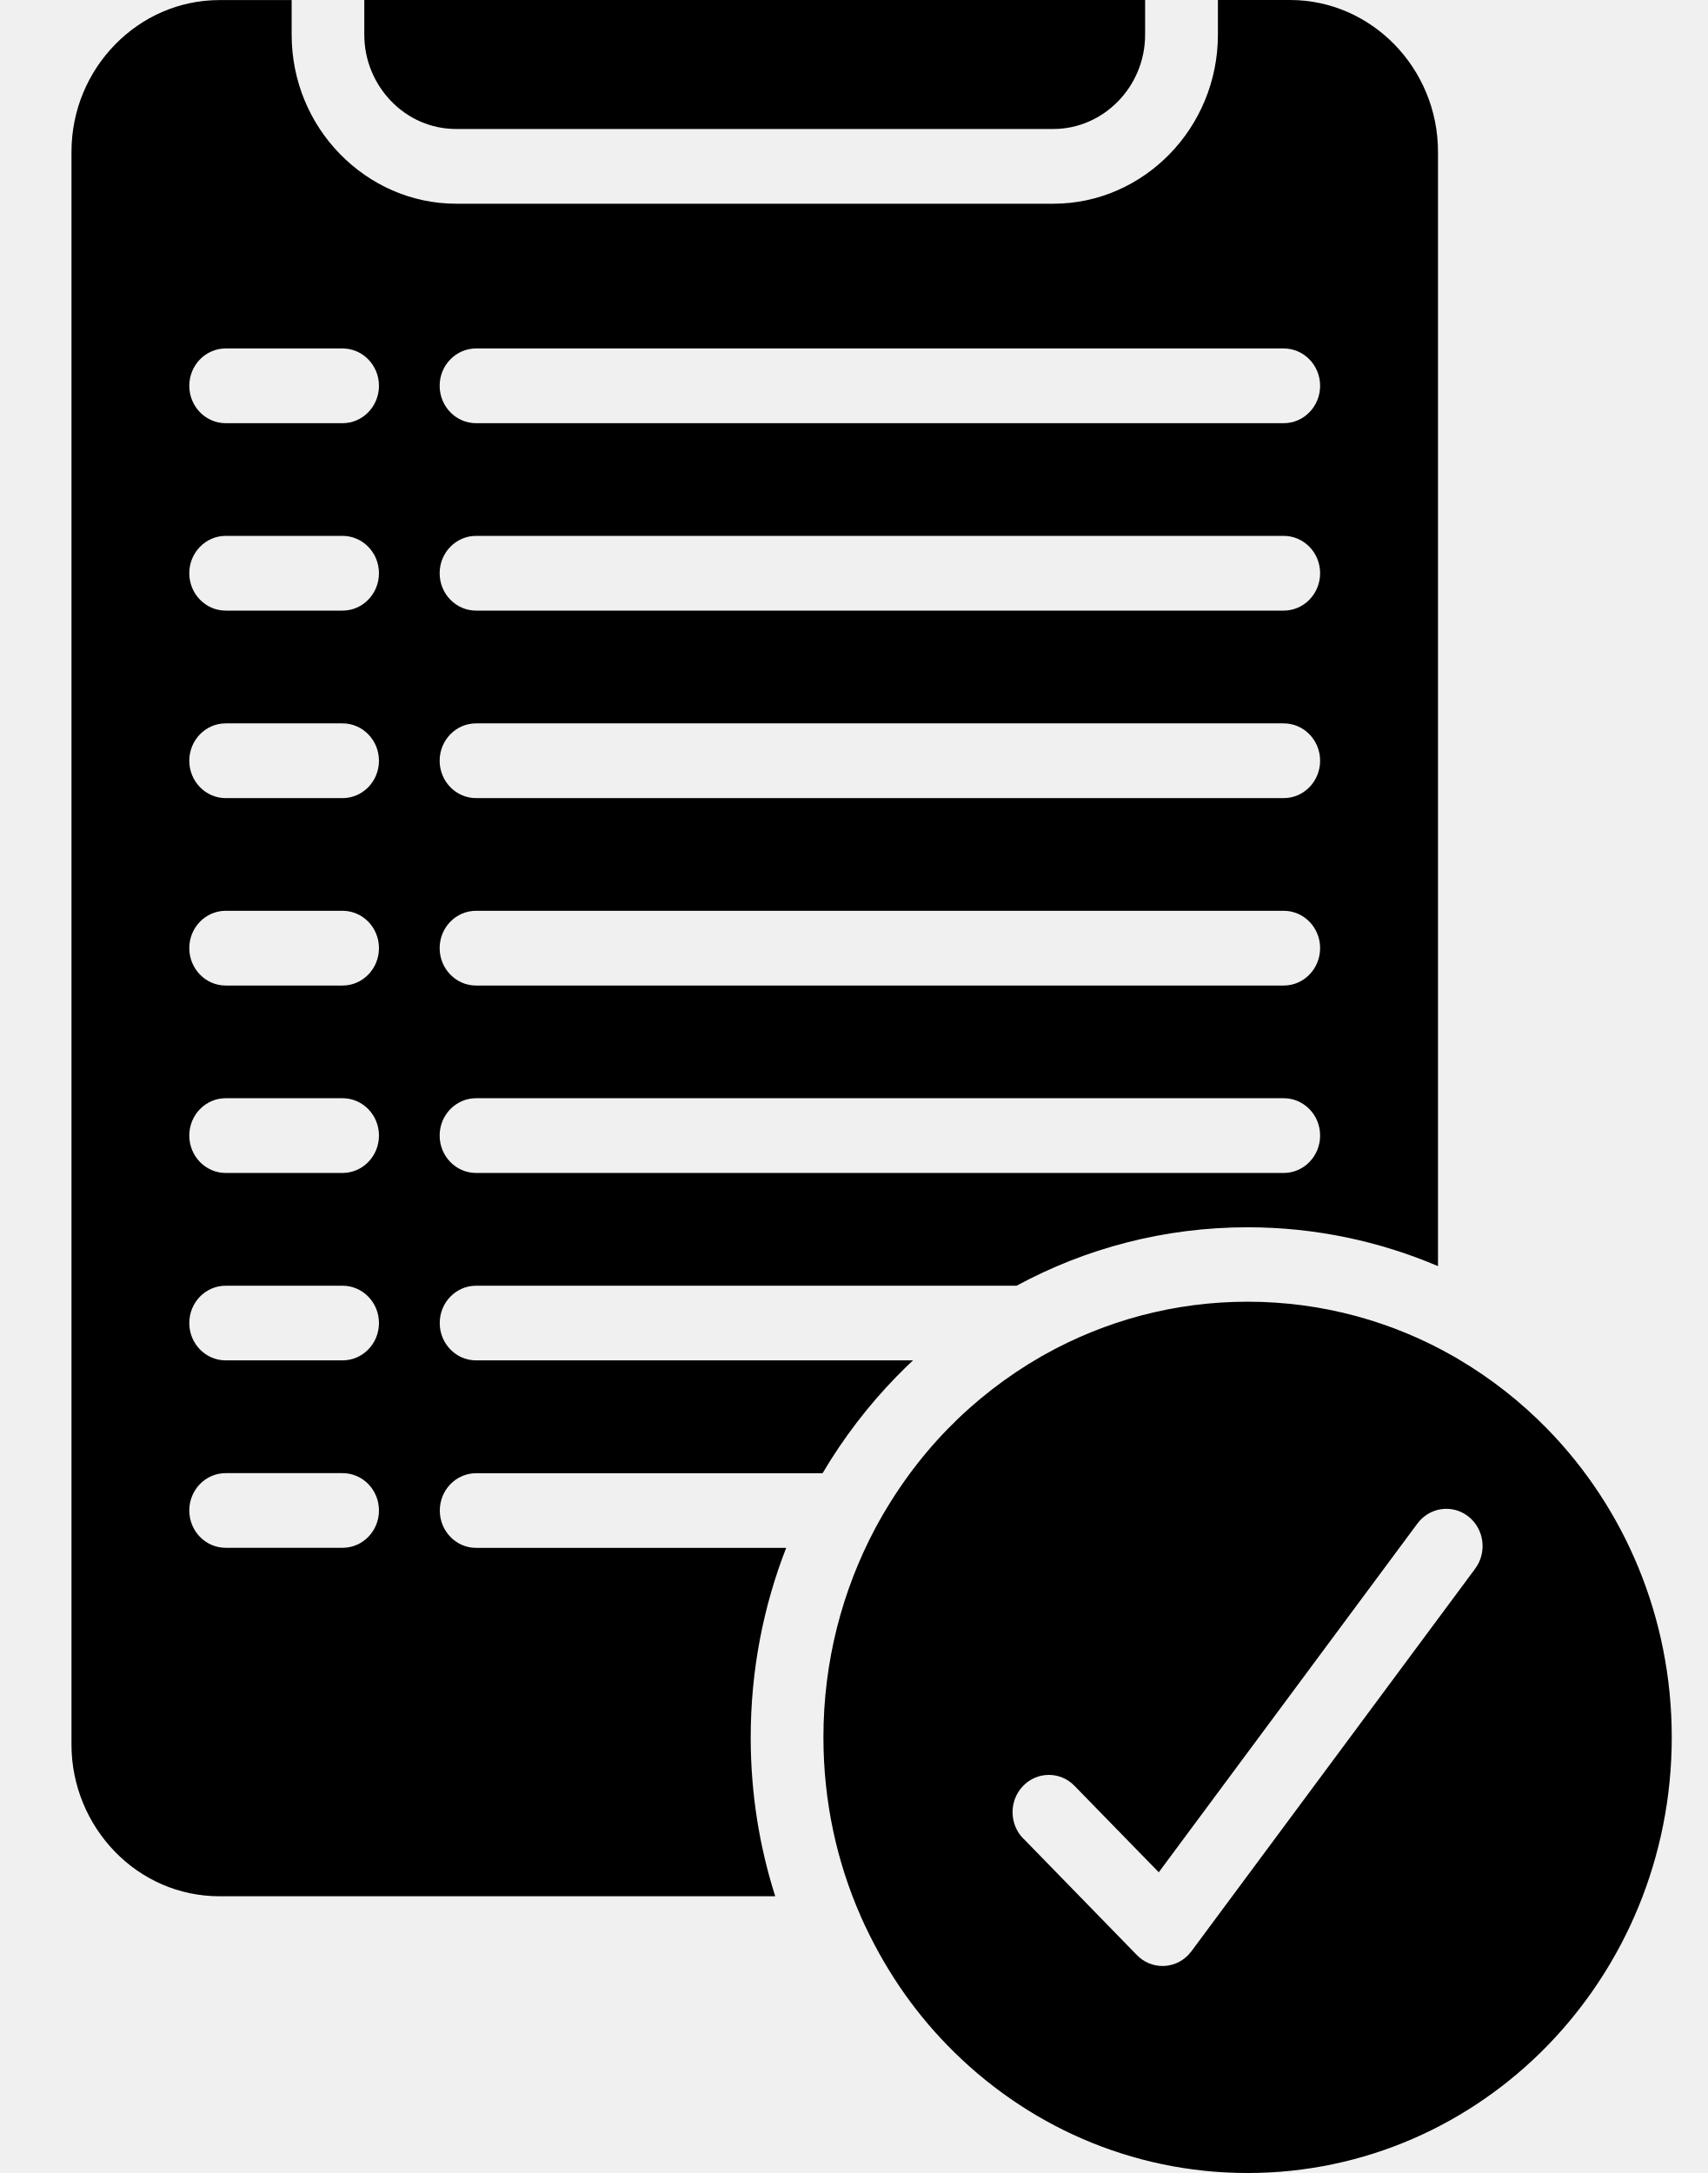
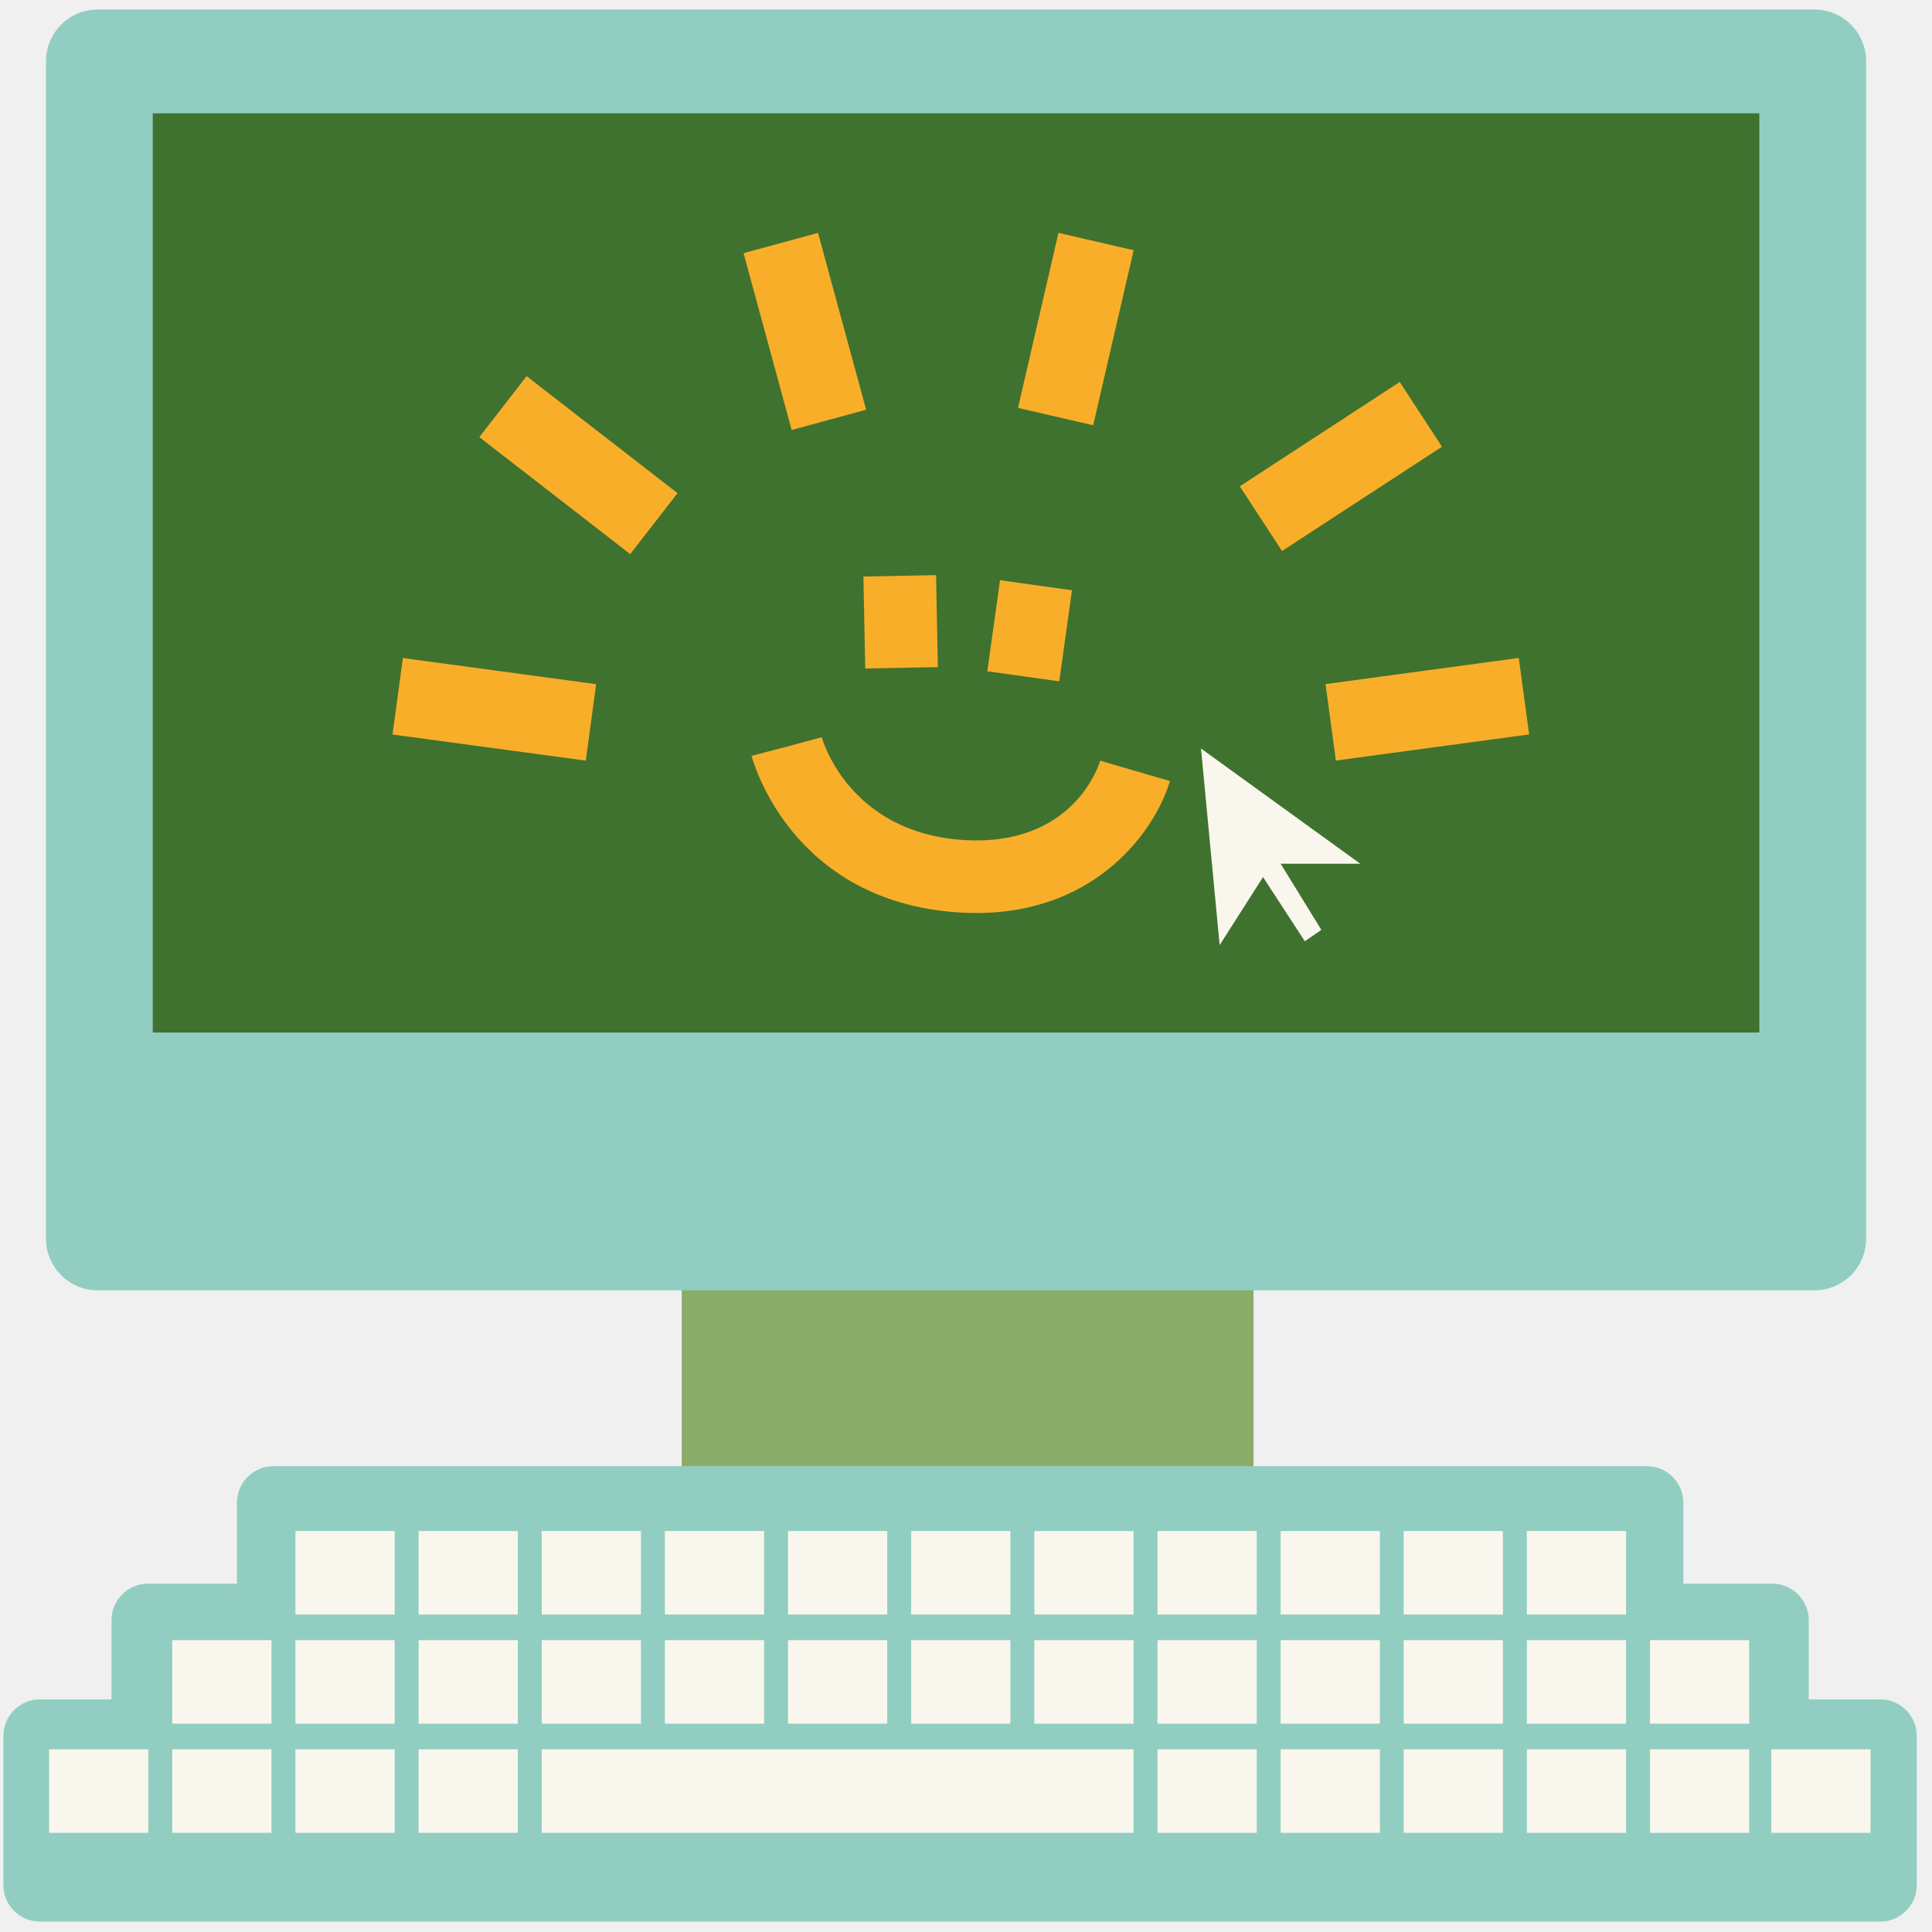
- <svg xmlns="http://www.w3.org/2000/svg" width="22" height="28" viewBox="0 0 22 28" fill="currentColor">
-   <g id="Group">
-     <path id="Vector" d="M11.091 24.694C11.381 25.343 11.755 25.891 12.209 26.356C13.198 27.373 14.565 28 16.076 28C17.586 28 18.953 27.372 19.941 26.357C20.929 25.34 21.541 23.937 21.541 22.386C21.541 20.835 20.93 19.431 19.942 18.417C19.6 18.066 19.213 17.762 18.791 17.513L18.742 17.484C17.951 17.03 17.043 16.773 16.075 16.773C15.131 16.773 14.243 17.018 13.466 17.451C13.45 17.461 13.433 17.472 13.416 17.479C12.972 17.734 12.566 18.049 12.21 18.414C11.847 18.788 11.535 19.213 11.274 19.7C10.851 20.498 10.61 21.413 10.61 22.385C10.61 23.208 10.781 23.989 11.091 24.692V24.694ZM13.185 23.691C13.002 23.504 13.001 23.2 13.183 23.012C13.365 22.824 13.662 22.823 13.844 23.01L14.931 24.125L18.264 19.631C18.421 19.42 18.714 19.379 18.92 19.54C19.125 19.701 19.164 20.002 19.008 20.213L15.351 25.144L15.311 25.191C15.129 25.379 14.833 25.38 14.65 25.193L13.186 23.69L13.185 23.691ZM18.529 16.314V1.957C18.529 1.419 18.315 0.93 17.97 0.575C17.625 0.221 17.148 0 16.624 0H15.693V0.447C15.693 1.046 15.455 1.591 15.071 1.985C14.687 2.379 14.157 2.625 13.573 2.625H5.878C5.296 2.625 4.765 2.379 4.381 1.985C3.996 1.592 3.758 1.047 3.758 0.448V0.001H2.827C2.303 0.001 1.826 0.221 1.481 0.576C1.135 0.931 0.921 1.419 0.921 1.958V22.478C0.921 23.015 1.136 23.504 1.481 23.86C1.825 24.215 2.302 24.434 2.827 24.434H9.989C9.784 23.79 9.673 23.104 9.673 22.39C9.673 21.526 9.835 20.701 10.13 19.945H6.135C5.877 19.945 5.667 19.73 5.667 19.464C5.667 19.198 5.877 18.983 6.135 18.983H10.599C10.867 18.53 11.186 18.113 11.549 17.74C11.619 17.668 11.691 17.598 11.764 17.529H6.134C5.876 17.529 5.666 17.314 5.666 17.048C5.666 16.782 5.876 16.567 6.134 16.567H13.099C13.989 16.085 15.002 15.814 16.076 15.814C16.945 15.814 17.774 15.993 18.53 16.315L18.529 16.314ZM2.908 5.453C2.649 5.453 2.439 5.237 2.439 4.971C2.439 4.706 2.649 4.49 2.908 4.49H4.414C4.673 4.49 4.883 4.706 4.883 4.971C4.883 5.237 4.673 5.453 4.414 5.453H2.908ZM2.908 19.944C2.649 19.944 2.439 19.729 2.439 19.463C2.439 19.197 2.649 18.982 2.908 18.982H4.414C4.673 18.982 4.883 19.197 4.883 19.463C4.883 19.729 4.673 19.944 4.414 19.944H2.908ZM2.908 17.529C2.649 17.529 2.439 17.314 2.439 17.048C2.439 16.782 2.649 16.567 2.908 16.567H4.414C4.673 16.567 4.883 16.782 4.883 17.048C4.883 17.314 4.673 17.529 4.414 17.529H2.908ZM2.908 15.114C2.649 15.114 2.439 14.898 2.439 14.632C2.439 14.366 2.649 14.151 2.908 14.151H4.414C4.673 14.151 4.883 14.366 4.883 14.632C4.883 14.898 4.673 15.114 4.414 15.114H2.908ZM6.134 15.114C5.875 15.114 5.665 14.898 5.665 14.632C5.665 14.366 5.875 14.151 6.134 14.151H16.541C16.8 14.151 17.01 14.366 17.01 14.632C17.01 14.898 16.8 15.114 16.541 15.114H6.134ZM2.908 12.699C2.649 12.699 2.439 12.483 2.439 12.217C2.439 11.951 2.649 11.736 2.908 11.736H4.414C4.673 11.736 4.883 11.951 4.883 12.217C4.883 12.483 4.673 12.699 4.414 12.699H2.908ZM6.134 12.699C5.875 12.699 5.665 12.483 5.665 12.217C5.665 11.951 5.875 11.736 6.134 11.736H16.541C16.8 11.736 17.01 11.951 17.01 12.217C17.01 12.483 16.8 12.699 16.541 12.699H6.134ZM2.908 10.284C2.649 10.284 2.439 10.068 2.439 9.802C2.439 9.537 2.649 9.321 2.908 9.321H4.414C4.673 9.321 4.883 9.537 4.883 9.802C4.883 10.068 4.673 10.284 4.414 10.284H2.908ZM6.134 10.284C5.875 10.284 5.665 10.068 5.665 9.802C5.665 9.537 5.875 9.321 6.134 9.321H16.541C16.8 9.321 17.01 9.537 17.01 9.802C17.01 10.068 16.8 10.284 16.541 10.284H6.134ZM2.908 7.868C2.649 7.868 2.439 7.652 2.439 7.386C2.439 7.121 2.649 6.905 2.908 6.905H4.414C4.673 6.905 4.883 7.121 4.883 7.386C4.883 7.652 4.673 7.868 4.414 7.868H2.908ZM6.134 7.868C5.875 7.868 5.665 7.652 5.665 7.386C5.665 7.121 5.875 6.905 6.134 6.905H16.541C16.8 6.905 17.01 7.121 17.01 7.386C17.01 7.652 16.8 7.868 16.541 7.868H6.134ZM6.134 5.453C5.875 5.453 5.665 5.237 5.665 4.971C5.665 4.706 5.875 4.49 6.134 4.49H16.541C16.8 4.49 17.01 4.706 17.01 4.971C17.01 5.237 16.8 5.453 16.541 5.453H6.134ZM14.755 0H4.694V0.447C4.694 0.78 4.827 1.084 5.042 1.305C5.255 1.526 5.551 1.662 5.877 1.662H13.572C13.897 1.662 14.192 1.525 14.407 1.305C14.622 1.084 14.755 0.781 14.755 0.447V0Z" fill="currentColor" />
+ <svg xmlns="http://www.w3.org/2000/svg" width="171" height="171" viewBox="0 0 171 171" fill="none">
+   <g id="icon_12_atv 3" clip-path="url(#clip0_2474_5454)">
+     <g id="Camada_2">
+       <path id="Vector" d="M110.95 112.21H60.34V131.14H110.95V112.21Z" fill="#8CAD6A" />
+       <path id="Vector_2" d="M160.59 114.21H8.65C6.12 114.21 4.07 112.16 4.07 109.63V5.42C4.07 2.89 6.12 0.84 8.65 0.84H160.59C163.12 0.84 165.17 2.89 165.17 5.42V109.62C165.17 112.16 163.12 114.21 160.59 114.21Z" fill="#91CEC1" />
+       <path id="Vector_3" d="M155.72 10.03H13.52V91.39H155.72V10.03Z" fill="#3F722F" />
+       <path id="Vector_4" d="M160.09 150.41V143.4C160.09 141.62 158.64 140.17 156.86 140.17H148.99V133C148.99 131.22 147.54 129.77 145.76 129.77H24.2C22.42 129.77 20.97 131.22 20.97 133V140.17H13.1C11.32 140.17 9.87 141.62 9.87 143.4V150.41H3.53C1.75 150.41 0.3 151.86 0.3 153.64V166.85C0.3 168.63 1.75 170.08 3.53 170.08H166.42C168.2 170.08 169.65 168.63 169.65 166.85V153.64C169.65 151.86 168.2 150.41 166.42 150.41H160.09Z" fill="#91CEC1" />
+       <g id="Group">
+         <g id="Group_2">
+           <path id="Vector_5" d="M34.929 135.51H26.149V142.9H34.929V135.51Z" fill="#F9F7ED" />
+           <path id="Vector_6" d="M45.829 135.51H37.049V142.9H45.829V135.51Z" fill="#F9F7ED" />
+           <path id="Vector_7" d="M56.729 135.51H47.949V142.9H56.729V135.51Z" fill="#F9F7ED" />
+           <path id="Vector_8" d="M67.63 135.51H58.85V142.9H67.63V135.51Z" fill="#F9F7ED" />
+           <path id="Vector_9" d="M78.529 135.51H69.749V142.9H78.529V135.51Z" fill="#F9F7ED" />
+           <path id="Vector_10" d="M89.429 135.51H80.649V142.9H89.429V135.51Z" fill="#F9F7ED" />
+           <path id="Vector_11" d="M100.329 135.51H91.549V142.9H100.329V135.51Z" fill="#F9F7ED" />
+           <path id="Vector_12" d="M111.229 135.51H102.449V142.9H111.229V135.51Z" fill="#F9F7ED" />
+           <path id="Vector_13" d="M122.13 135.51H113.35V142.9H122.13V135.51Z" fill="#F9F7ED" />
+           <path id="Vector_14" d="M133.019 135.51H124.239V142.9H133.019V135.51Z" fill="#F9F7ED" />
+           <path id="Vector_15" d="M143.92 135.51H135.14V142.9H143.92V135.51Z" fill="#F9F7ED" />
+         </g>
+         <g id="Group_3">
+           <path id="Vector_16" d="M24.029 145.17H15.249V152.56H24.029V145.17Z" fill="#F9F7ED" />
+           <path id="Vector_17" d="M34.929 145.17H26.149V152.56H34.929V145.17Z" fill="#F9F7ED" />
+           <path id="Vector_18" d="M45.829 145.17H37.049V152.56H45.829V145.17Z" fill="#F9F7ED" />
+           <path id="Vector_19" d="M56.73 145.17H47.95V152.56H56.73V145.17Z" fill="#F9F7ED" />
+           <path id="Vector_20" d="M67.63 145.17H58.85V152.56H67.63V145.17Z" fill="#F9F7ED" />
+           <path id="Vector_21" d="M78.529 145.17H69.749V152.56H78.529V145.17Z" fill="#F9F7ED" />
+           <path id="Vector_22" d="M89.429 145.17H80.649V152.56H89.429V145.17Z" fill="#F9F7ED" />
+           <path id="Vector_23" d="M100.329 145.17H91.549V152.56H100.329V145.17Z" fill="#F9F7ED" />
+           <path id="Vector_24" d="M111.23 145.17H102.45V152.56H111.23V145.17Z" fill="#F9F7ED" />
+           <path id="Vector_25" d="M122.13 145.17H113.35V152.56H122.13V145.17Z" fill="#F9F7ED" />
+           <path id="Vector_26" d="M133.02 145.17H124.24V152.56H133.02V145.17Z" fill="#F9F7ED" />
+           <path id="Vector_27" d="M143.92 145.17H135.14V152.56H143.92V145.17Z" fill="#F9F7ED" />
+           <path id="Vector_28" d="M154.82 145.17H146.04V152.56H154.82V145.17Z" fill="#F9F7ED" />
+         </g>
+         <g id="Group_4">
+           <path id="Vector_29" d="M24.029 154.83H15.249V162.22H24.029V154.83Z" fill="#F9F7ED" />
+           <path id="Vector_30" d="M34.929 154.83H26.149V162.22H34.929V154.83Z" fill="#F9F7ED" />
+           <path id="Vector_31" d="M13.13 154.83H4.35V162.22H13.13V154.83Z" fill="#F9F7ED" />
+           <path id="Vector_32" d="M45.83 154.83H37.05V162.22H45.83V154.83Z" fill="#F9F7ED" />
+           <path id="Vector_33" d="M100.33 154.83H47.95V162.22H100.33V154.83Z" fill="#F9F7ED" />
+           <path id="Vector_34" d="M111.23 154.83H102.45V162.22H111.23V154.83Z" fill="#F9F7ED" />
+           <path id="Vector_35" d="M122.13 154.83H113.35V162.22H122.13V154.83Z" fill="#F9F7ED" />
+           <path id="Vector_36" d="M133.02 154.83H124.24V162.22H133.02V154.83Z" fill="#F9F7ED" />
+           <path id="Vector_37" d="M143.92 154.83H135.14V162.22H143.92V154.83Z" fill="#F9F7ED" />
+           <path id="Vector_38" d="M154.82 154.83H146.04V162.22H154.82V154.83Z" fill="#F9F7ED" />
+           <path id="Vector_39" d="M165.56 154.83H156.78V162.22H165.56V154.83Z" fill="#F9F7ED" />
+         </g>
+       </g>
+       <g id="Group_5">
+         <g id="Group_6">
+           <path id="Vector_40" d="M97.379 67.33C97.29 67.64 95.029 75.02 85.169 74.34C75.189 73.64 72.829 65.59 72.73 65.25L69.629 66.09L66.519 66.9C66.659 67.42 70.049 79.73 84.719 80.75C85.299 80.79 85.859 80.81 86.409 80.81C97.21 80.81 102.33 73.3 103.55 69.13L97.379 67.33Z" fill="#F9AE29" />
+           <path id="Vector_41" d="M82.85 50.906L76.421 51.031L76.58 59.169L83.009 59.044L82.85 50.906Z" fill="#F9AE29" />
+           <path id="Vector_42" d="M88.513 51.353L87.386 59.415L93.754 60.305L94.881 52.243L88.513 51.353Z" fill="#F9AE29" />
+         </g>
+         <g id="Group_7">
+           <path id="Vector_43" d="M93.684 20.611L90.103 36.102L96.757 37.64L100.338 22.149L93.684 20.611Z" fill="#F9AE29" />
+           <path id="Vector_44" d="M123.89 33.809L109.734 43.042L113.471 48.771L127.627 39.539L123.89 33.809Z" fill="#F9AE29" />
+           <path id="Vector_45" d="M35.659 58.242L34.744 65.011L51.849 67.323L52.764 60.555L35.659 58.242Z" fill="#F9AE29" />
+           <path id="Vector_46" d="M134.426 58.235L117.322 60.548L118.237 67.316L135.342 65.003L134.426 58.235Z" fill="#F9AE29" />
+           <path id="Vector_47" d="M72.404 20.613L65.813 22.405L70.069 38.058L76.66 36.265L72.404 20.613Z" fill="#F9AE29" />
+           <path id="Vector_48" d="M46.611 33.292L42.426 38.689L55.78 49.045L59.966 43.648L46.611 33.292Z" fill="#F9AE29" />
+         </g>
+       </g>
+       <path id="Vector_49" d="M107.95 83.65L106.3 66.25L120.4 76.45H113.35L116.95 82.3L115.49 83.31L111.79 77.63L107.95 83.65Z" fill="#F9F7ED" />
+     </g>
  </g>
+   <defs>
+     <clipPath id="clip0_2474_5454">
+       <rect width="170.08" height="170.08" fill="white" />
+     </clipPath>
+   </defs>
</svg>
